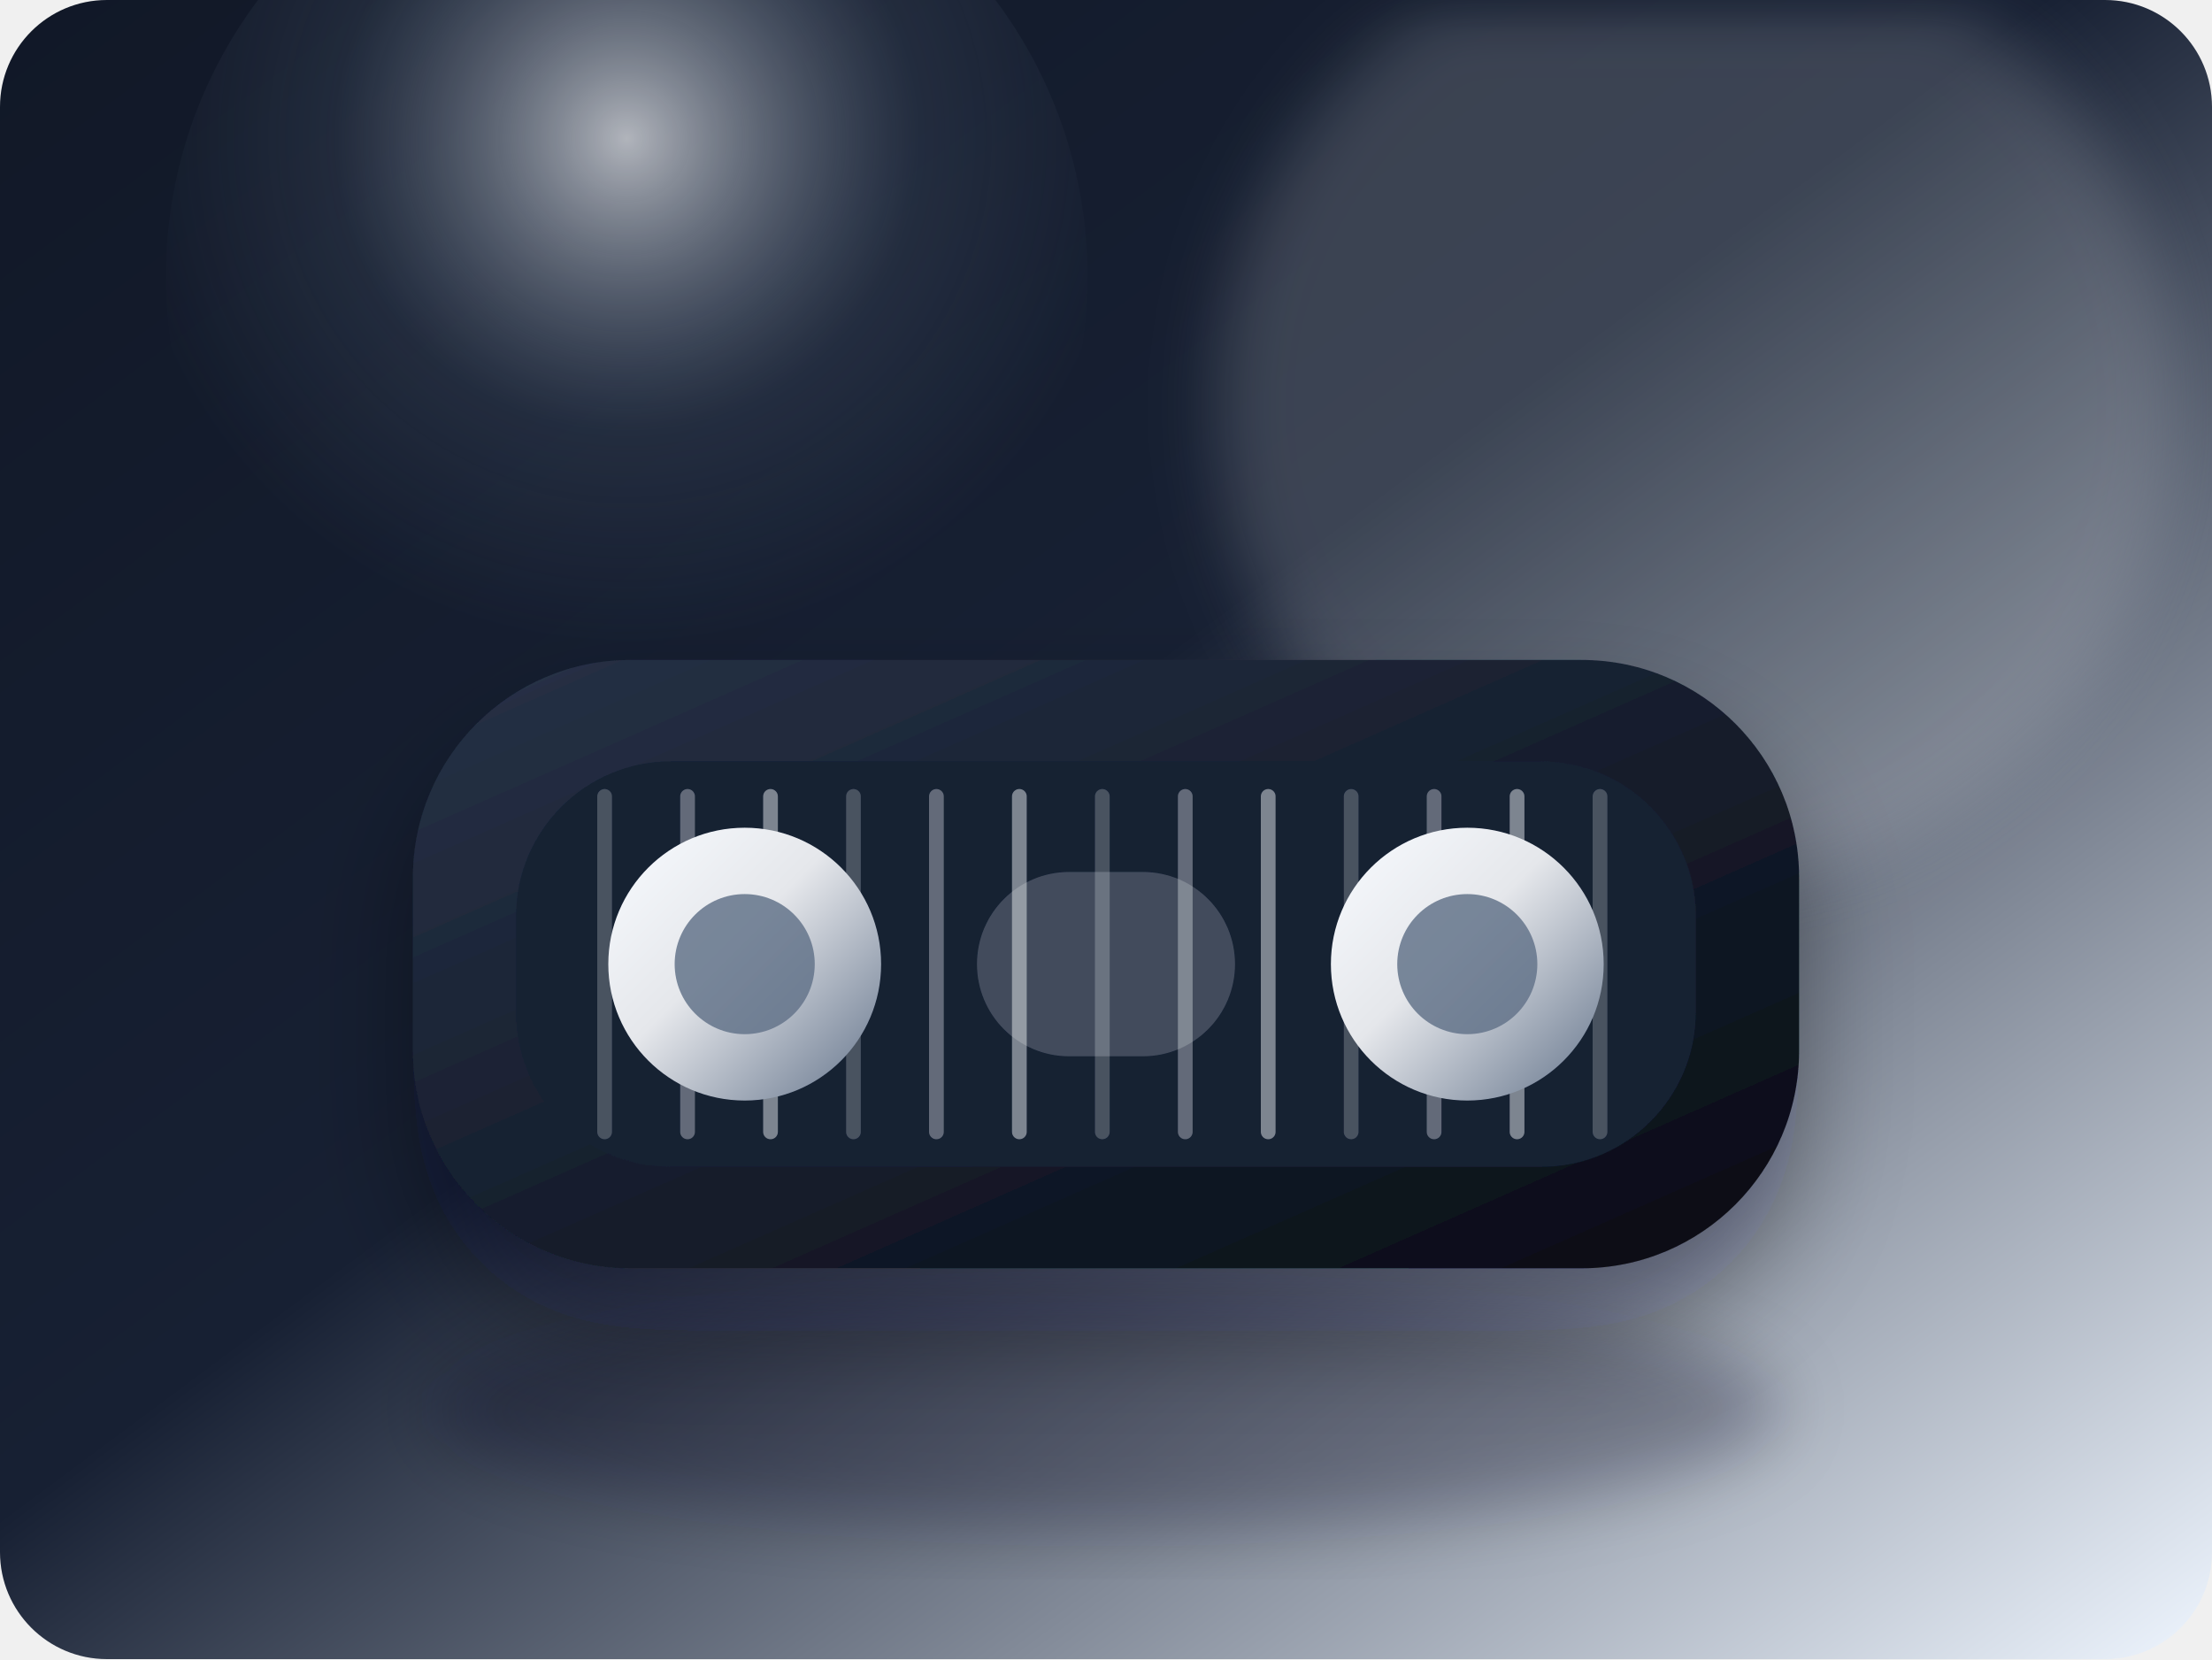
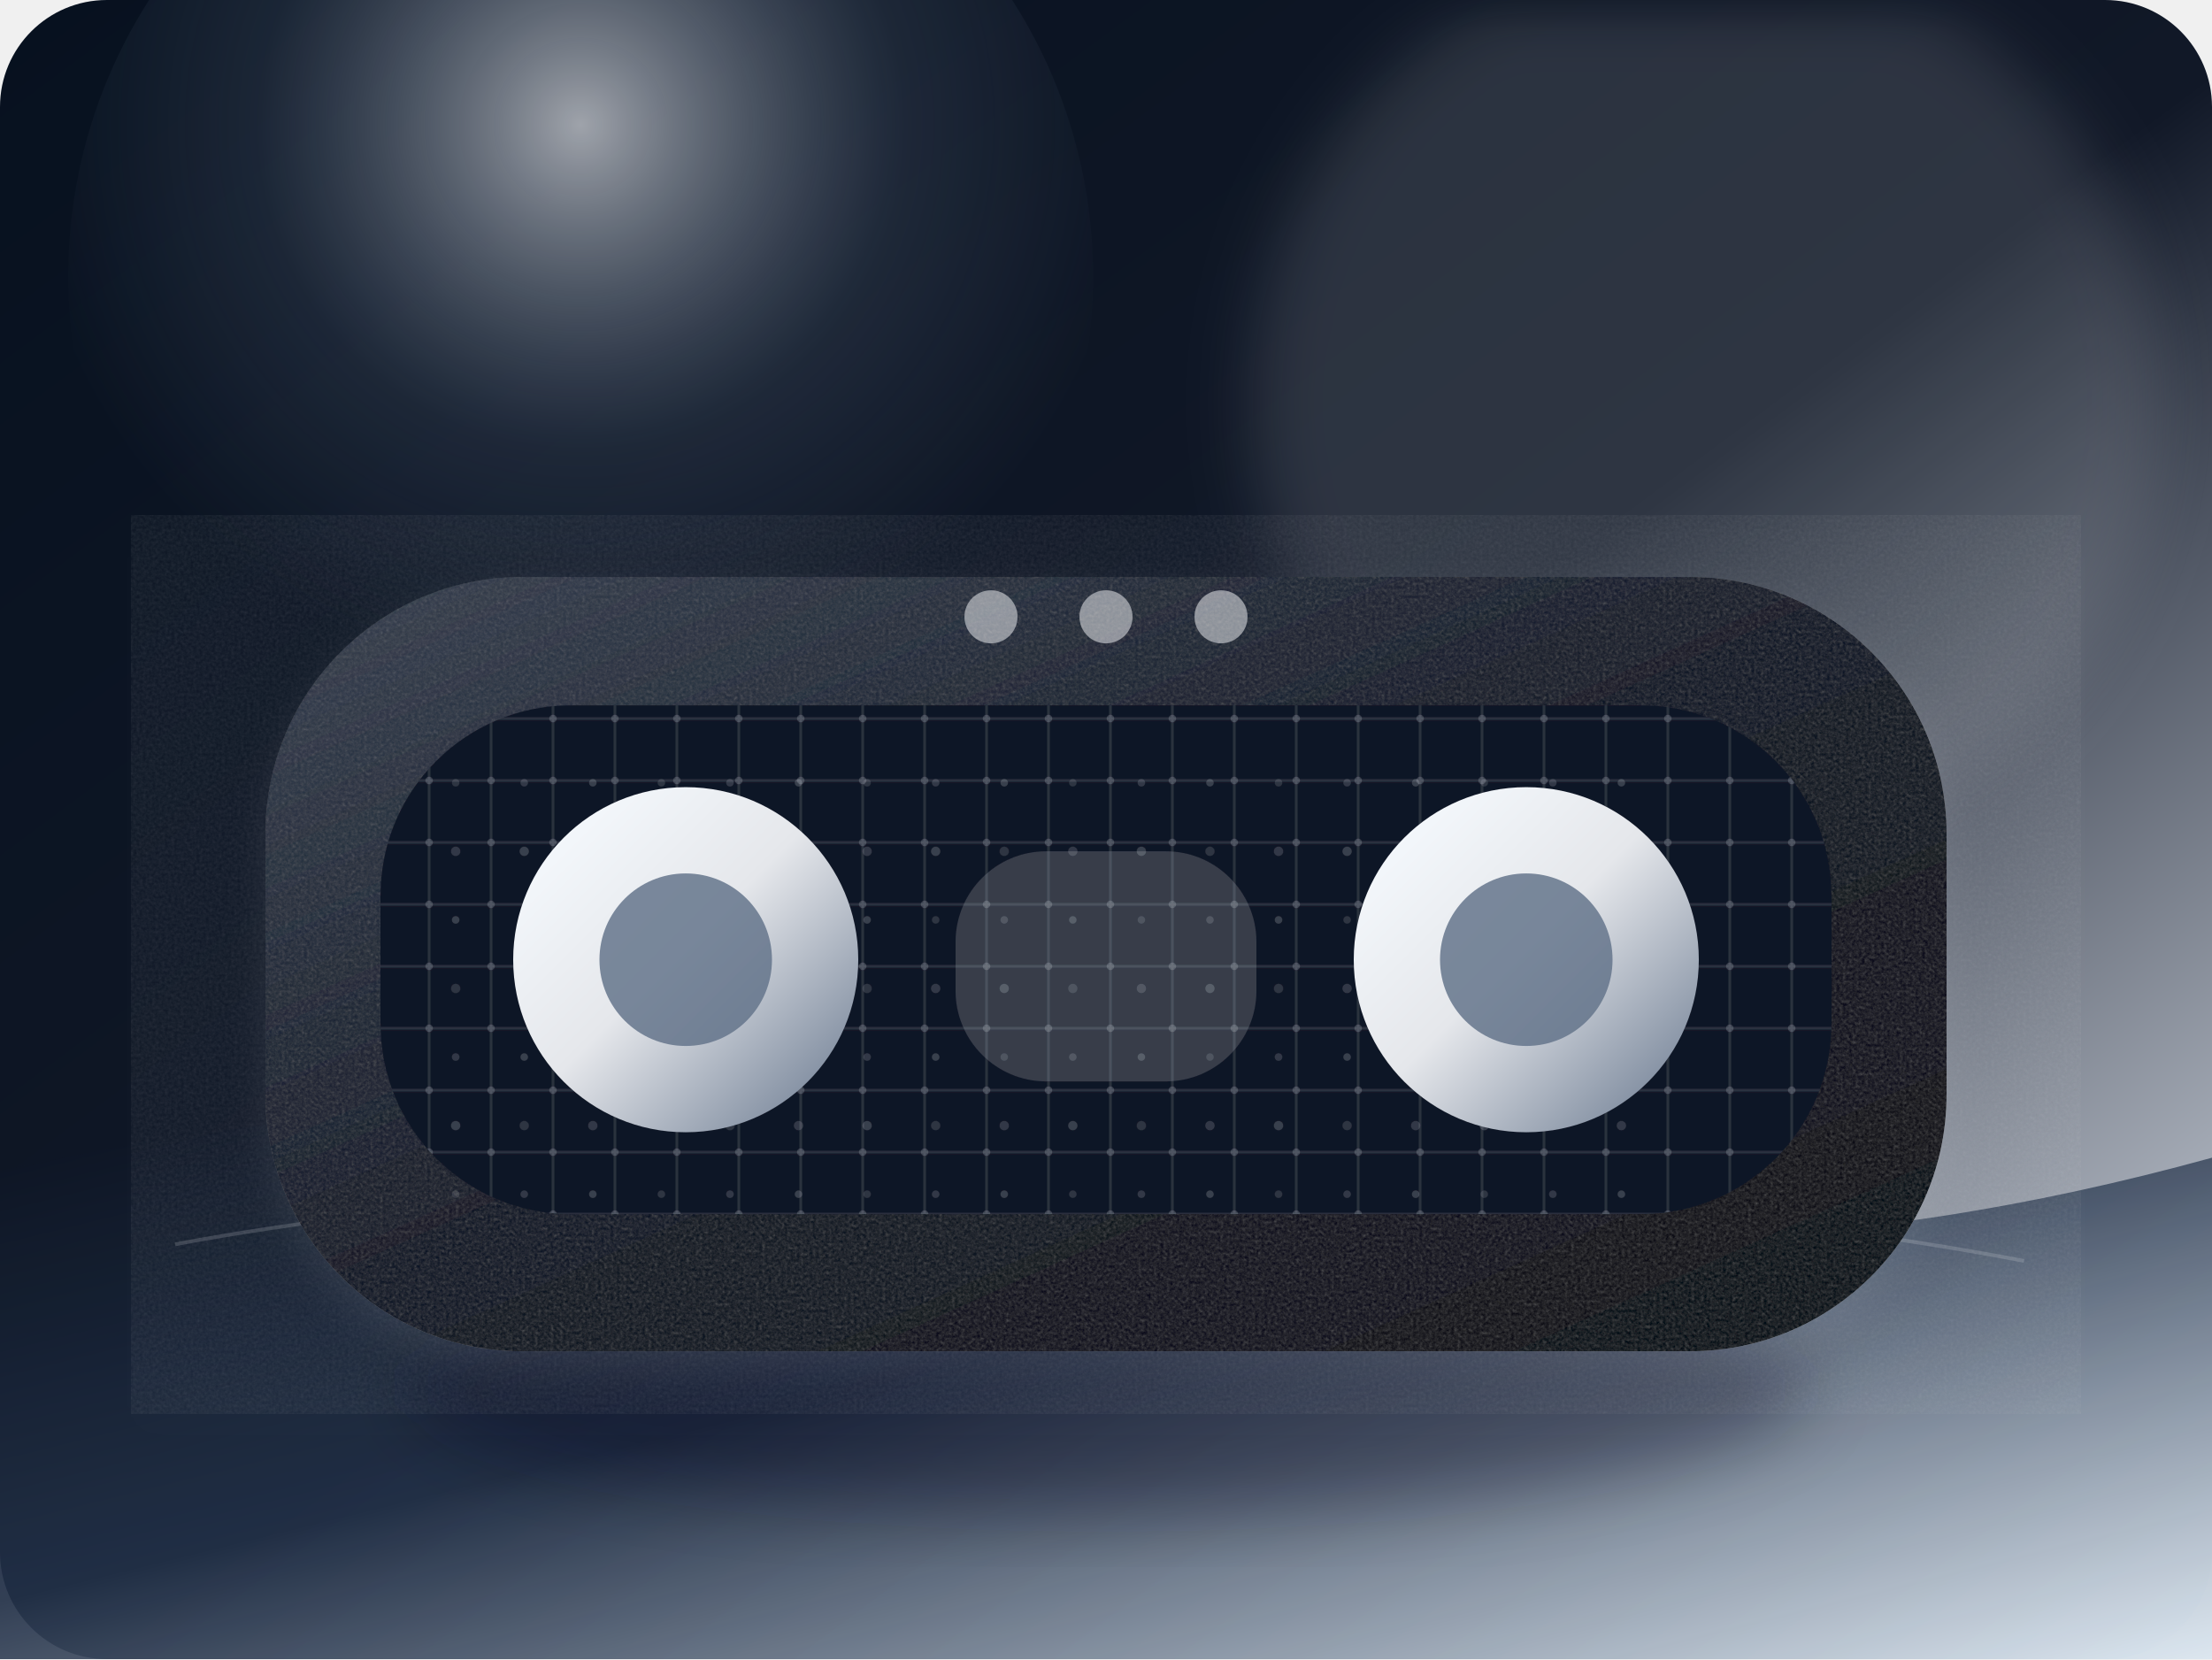
<svg xmlns="http://www.w3.org/2000/svg" width="1200" height="900" viewBox="0 0 1200 900" role="img" aria-labelledby="title desc">
  <defs>
    <linearGradient id="bg" x1="0" x2="1" y1="0" y2="1">
-       <stop offset="0%" stop-color="#111827" />
-       <stop offset="46%" stop-color="#172033" />
-       <stop offset="100%" stop-color="#eff6ff" />
+       <stop offset="0%" stop-color="#07111f" />
+       <stop offset="52%" stop-color="#111827" />
+       <stop offset="100%" stop-color="#e8eef7" />
+     </linearGradient>
+     <linearGradient id="floor" x1="0" x2="1" y1="0" y2="1">
+       <stop offset="0%" stop-color="#0b1220" />
+       <stop offset="45%" stop-color="#223047" />
+       <stop offset="100%" stop-color="#dbe6f0" />
    </linearGradient>
    <radialGradient id="halo" cx="50%" cy="35%" r="55%">
-       <stop offset="0%" stop-color="#e5e7eb" stop-opacity="0.75" />
-       <stop offset="58%" stop-color="#64748b" stop-opacity="0.18" />
+       <stop offset="0%" stop-color="#e5e7eb" stop-opacity="0.68" />
+       <stop offset="58%" stop-color="#64748b" stop-opacity="0.2" />
      <stop offset="100%" stop-color="#64748b" stop-opacity="0" />
    </radialGradient>
    <linearGradient id="body" x1="0" x2="1" y1="0" y2="1">
-       <stop offset="0%" stop-color="#f8fbff" />
-       <stop offset="44%" stop-color="#e5e7eb" />
+       <stop offset="0%" stop-color="#ffffff" />
+       <stop offset="14%" stop-color="#f3f7fb" />
+       <stop offset="48%" stop-color="#e5e7eb" />
      <stop offset="100%" stop-color="#64748b" />
    </linearGradient>
    <linearGradient id="darkBody" x1="0" x2="1" y1="0" y2="1">
-       <stop offset="0%" stop-color="#273247" />
-       <stop offset="100%" stop-color="#060b14" />
+       <stop offset="0%" stop-color="#3a465a" />
+       <stop offset="42%" stop-color="#141d2d" />
+       <stop offset="100%" stop-color="#04070d" />
+     </linearGradient>
+     <linearGradient id="rubber" x1="0" x2="1" y1="0" y2="1">
+       <stop offset="0%" stop-color="#374151" />
+       <stop offset="48%" stop-color="#111827" />
+       <stop offset="100%" stop-color="#030712" />
+     </linearGradient>
+     <linearGradient id="cushion" x1="0" x2="1" y1="0" y2="1">
+       <stop offset="0%" stop-color="#64748b" />
+       <stop offset="40%" stop-color="#1f2937" />
+       <stop offset="100%" stop-color="#020617" />
+     </linearGradient>
+     <linearGradient id="metal" x1="0" x2="1" y1="0" y2="1">
+       <stop offset="0%" stop-color="#f8fafc" />
+       <stop offset="36%" stop-color="#b6c2d1" />
+       <stop offset="66%" stop-color="#5b6b80" />
+       <stop offset="100%" stop-color="#111827" />
+     </linearGradient>
+     <linearGradient id="glass" x1="0" x2="1" y1="0" y2="1">
+       <stop offset="0%" stop-color="#ffffff" stop-opacity="0.88" />
+       <stop offset="55%" stop-color="#ffffff" stop-opacity="0.18" />
+       <stop offset="100%" stop-color="#ffffff" stop-opacity="0" />
    </linearGradient>
    <filter id="shadow" x="-30%" y="-30%" width="160%" height="170%">
-       <feDropShadow dx="0" dy="34" stdDeviation="28" flood-color="#020617" flood-opacity="0.38" />
+       <feDropShadow dx="0" dy="32" stdDeviation="24" flood-color="#020617" flood-opacity="0.45" />
+       <feDropShadow dx="0" dy="8" stdDeviation="8" flood-color="#ffffff" flood-opacity="0.08" />
    </filter>
    <filter id="soft" x="-20%" y="-20%" width="140%" height="140%">
      <feGaussianBlur stdDeviation="18" />
    </filter>
+     <filter id="texture" x="-8%" y="-8%" width="116%" height="116%">
+       <feTurbulence type="fractalNoise" baseFrequency="0.7" numOctaves="2" seed="1739" result="noise" />
+       <feColorMatrix in="noise" type="saturate" values="0" />
+       <feComponentTransfer>
+         <feFuncA type="table" tableValues="0 0.12" />
+       </feComponentTransfer>
+       <feBlend in="SourceGraphic" mode="soft-light" />
+     </filter>
+     <pattern id="fineMesh" width="28" height="28" patternUnits="userSpaceOnUse">
+       <path d="M0 14H28M14 0V28" stroke="#e2e8f0" stroke-width="1.2" opacity="0.12" />
+       <circle cx="14" cy="14" r="1.7" fill="#e2e8f0" opacity="0.2" />
+     </pattern>
  </defs>
  <rect width="1200" height="900" rx="58" fill="url(#bg)" />
-   <circle cx="340" cy="150" r="250" fill="url(#halo)" />
-   <circle cx="920" cy="220" r="260" fill="#e5e7eb" opacity="0.18" filter="url(#soft)" />
-   <ellipse cx="600" cy="764" rx="365" ry="66" fill="#020617" opacity="0.28" filter="url(#soft)" />
-   <g filter="url(#shadow)" transform="translate(0 8)">
-     <rect x="224" y="350" width="752" height="330" rx="118" fill="url(#darkBody)" />
-     <rect x="280" y="405" width="640" height="220" rx="84" fill="#142033" />
-     <g opacity="0.9">
-       <line x1="328" y1="424" x2="328" y2="606" stroke="#e5e7eb" stroke-width="8" stroke-linecap="round" opacity="0.28" />
-       <line x1="373" y1="424" x2="373" y2="606" stroke="#e5e7eb" stroke-width="8" stroke-linecap="round" opacity="0.42" />
-       <line x1="418" y1="424" x2="418" y2="606" stroke="#e5e7eb" stroke-width="8" stroke-linecap="round" opacity="0.56" />
-       <line x1="463" y1="424" x2="463" y2="606" stroke="#e5e7eb" stroke-width="8" stroke-linecap="round" opacity="0.28" />
-       <line x1="508" y1="424" x2="508" y2="606" stroke="#e5e7eb" stroke-width="8" stroke-linecap="round" opacity="0.42" />
-       <line x1="553" y1="424" x2="553" y2="606" stroke="#e5e7eb" stroke-width="8" stroke-linecap="round" opacity="0.56" />
-       <line x1="598" y1="424" x2="598" y2="606" stroke="#e5e7eb" stroke-width="8" stroke-linecap="round" opacity="0.28" />
-       <line x1="643" y1="424" x2="643" y2="606" stroke="#e5e7eb" stroke-width="8" stroke-linecap="round" opacity="0.42" />
-       <line x1="688" y1="424" x2="688" y2="606" stroke="#e5e7eb" stroke-width="8" stroke-linecap="round" opacity="0.56" />
-       <line x1="733" y1="424" x2="733" y2="606" stroke="#e5e7eb" stroke-width="8" stroke-linecap="round" opacity="0.28" />
-       <line x1="778" y1="424" x2="778" y2="606" stroke="#e5e7eb" stroke-width="8" stroke-linecap="round" opacity="0.42" />
-       <line x1="823" y1="424" x2="823" y2="606" stroke="#e5e7eb" stroke-width="8" stroke-linecap="round" opacity="0.56" />
-       <line x1="868" y1="424" x2="868" y2="606" stroke="#e5e7eb" stroke-width="8" stroke-linecap="round" opacity="0.28" />
+   <circle cx="315" cy="150" r="278" fill="url(#halo)" />
+   <circle cx="925" cy="218" r="246" fill="#e5e7eb" opacity="0.14" filter="url(#soft)" />
+   <path d="M0 635 C210 590 392 585 596 636 C815 690 1004 682 1200 628 V900 H0 Z" fill="url(#floor)" opacity="0.92" />
+   <path d="M95 675 C358 625 828 632 1098 684" fill="none" stroke="#ffffff" stroke-width="2" opacity="0.16" />
+   <ellipse cx="600" cy="752" rx="380" ry="70" fill="#020617" opacity="0.32" filter="url(#soft)" />
+   <g transform="translate(600 535) scale(1.2) translate(-600 -535)">
+     <g filter="url(#shadow)" transform="rotate(0 600 552) translate(0 8)">
+       <rect x="220" y="342" width="760" height="350" rx="116" fill="url(#rubber)" filter="url(#texture)" />
+       <rect x="272" y="400" width="656" height="230" rx="86" fill="#111827" />
+       <rect x="272" y="400" width="656" height="230" rx="86" fill="url(#fineMesh)" />
+       <g opacity="0.86">
+         <circle cx="306" cy="435" r="1.7" fill="#e5e7eb" opacity="0.16" />
+         <circle cx="337" cy="435" r="1.7" fill="#e5e7eb" opacity="0.19" />
+         <circle cx="368" cy="435" r="1.7" fill="#e5e7eb" opacity="0.22" />
+         <circle cx="399" cy="435" r="1.7" fill="#e5e7eb" opacity="0.16" />
+         <circle cx="430" cy="435" r="1.7" fill="#e5e7eb" opacity="0.19" />
+         <circle cx="461" cy="435" r="1.7" fill="#e5e7eb" opacity="0.22" />
+         <circle cx="492" cy="435" r="1.7" fill="#e5e7eb" opacity="0.16" />
+         <circle cx="523" cy="435" r="1.7" fill="#e5e7eb" opacity="0.19" />
+         <circle cx="554" cy="435" r="1.7" fill="#e5e7eb" opacity="0.22" />
+         <circle cx="585" cy="435" r="1.7" fill="#e5e7eb" opacity="0.16" />
+         <circle cx="616" cy="435" r="1.7" fill="#e5e7eb" opacity="0.19" />
+         <circle cx="647" cy="435" r="1.7" fill="#e5e7eb" opacity="0.22" />
+         <circle cx="678" cy="435" r="1.7" fill="#e5e7eb" opacity="0.16" />
+         <circle cx="709" cy="435" r="1.7" fill="#e5e7eb" opacity="0.19" />
+         <circle cx="740" cy="435" r="1.7" fill="#e5e7eb" opacity="0.22" />
+         <circle cx="771" cy="435" r="1.7" fill="#e5e7eb" opacity="0.16" />
+         <circle cx="802" cy="435" r="1.7" fill="#e5e7eb" opacity="0.19" />
+         <circle cx="833" cy="435" r="1.7" fill="#e5e7eb" opacity="0.22" />
+         <circle cx="306" cy="466" r="2.1" fill="#e5e7eb" opacity="0.19" />
+         <circle cx="337" cy="466" r="2.1" fill="#e5e7eb" opacity="0.22" />
+         <circle cx="368" cy="466" r="2.1" fill="#e5e7eb" opacity="0.16" />
+         <circle cx="399" cy="466" r="2.1" fill="#e5e7eb" opacity="0.19" />
+         <circle cx="430" cy="466" r="2.1" fill="#e5e7eb" opacity="0.22" />
+         <circle cx="461" cy="466" r="2.1" fill="#e5e7eb" opacity="0.16" />
+         <circle cx="492" cy="466" r="2.1" fill="#e5e7eb" opacity="0.19" />
+         <circle cx="523" cy="466" r="2.1" fill="#e5e7eb" opacity="0.22" />
+         <circle cx="554" cy="466" r="2.1" fill="#e5e7eb" opacity="0.16" />
+         <circle cx="585" cy="466" r="2.1" fill="#e5e7eb" opacity="0.19" />
+         <circle cx="616" cy="466" r="2.1" fill="#e5e7eb" opacity="0.22" />
+         <circle cx="647" cy="466" r="2.1" fill="#e5e7eb" opacity="0.16" />
+         <circle cx="678" cy="466" r="2.1" fill="#e5e7eb" opacity="0.19" />
+         <circle cx="709" cy="466" r="2.1" fill="#e5e7eb" opacity="0.22" />
+         <circle cx="740" cy="466" r="2.1" fill="#e5e7eb" opacity="0.16" />
+         <circle cx="771" cy="466" r="2.1" fill="#e5e7eb" opacity="0.19" />
+         <circle cx="802" cy="466" r="2.1" fill="#e5e7eb" opacity="0.22" />
+         <circle cx="833" cy="466" r="2.1" fill="#e5e7eb" opacity="0.16" />
+         <circle cx="306" cy="497" r="1.7" fill="#e5e7eb" opacity="0.22" />
+         <circle cx="337" cy="497" r="1.7" fill="#e5e7eb" opacity="0.16" />
+         <circle cx="368" cy="497" r="1.7" fill="#e5e7eb" opacity="0.19" />
+         <circle cx="399" cy="497" r="1.7" fill="#e5e7eb" opacity="0.22" />
+         <circle cx="430" cy="497" r="1.7" fill="#e5e7eb" opacity="0.16" />
+         <circle cx="461" cy="497" r="1.7" fill="#e5e7eb" opacity="0.19" />
+         <circle cx="492" cy="497" r="1.7" fill="#e5e7eb" opacity="0.22" />
+         <circle cx="523" cy="497" r="1.7" fill="#e5e7eb" opacity="0.16" />
+         <circle cx="554" cy="497" r="1.7" fill="#e5e7eb" opacity="0.19" />
+         <circle cx="585" cy="497" r="1.7" fill="#e5e7eb" opacity="0.22" />
+         <circle cx="616" cy="497" r="1.7" fill="#e5e7eb" opacity="0.16" />
+         <circle cx="647" cy="497" r="1.7" fill="#e5e7eb" opacity="0.19" />
+         <circle cx="678" cy="497" r="1.7" fill="#e5e7eb" opacity="0.22" />
+         <circle cx="709" cy="497" r="1.7" fill="#e5e7eb" opacity="0.16" />
+         <circle cx="740" cy="497" r="1.7" fill="#e5e7eb" opacity="0.19" />
+         <circle cx="771" cy="497" r="1.7" fill="#e5e7eb" opacity="0.22" />
+         <circle cx="802" cy="497" r="1.7" fill="#e5e7eb" opacity="0.16" />
+         <circle cx="833" cy="497" r="1.7" fill="#e5e7eb" opacity="0.19" />
+         <circle cx="306" cy="528" r="2.1" fill="#e5e7eb" opacity="0.16" />
+         <circle cx="337" cy="528" r="2.1" fill="#e5e7eb" opacity="0.19" />
+         <circle cx="368" cy="528" r="2.1" fill="#e5e7eb" opacity="0.22" />
+         <circle cx="399" cy="528" r="2.1" fill="#e5e7eb" opacity="0.16" />
+         <circle cx="430" cy="528" r="2.1" fill="#e5e7eb" opacity="0.19" />
+         <circle cx="461" cy="528" r="2.1" fill="#e5e7eb" opacity="0.22" />
+         <circle cx="492" cy="528" r="2.1" fill="#e5e7eb" opacity="0.16" />
+         <circle cx="523" cy="528" r="2.1" fill="#e5e7eb" opacity="0.19" />
+         <circle cx="554" cy="528" r="2.1" fill="#e5e7eb" opacity="0.22" />
+         <circle cx="585" cy="528" r="2.1" fill="#e5e7eb" opacity="0.16" />
+         <circle cx="616" cy="528" r="2.1" fill="#e5e7eb" opacity="0.19" />
+         <circle cx="647" cy="528" r="2.1" fill="#e5e7eb" opacity="0.22" />
+         <circle cx="678" cy="528" r="2.1" fill="#e5e7eb" opacity="0.16" />
+         <circle cx="709" cy="528" r="2.1" fill="#e5e7eb" opacity="0.19" />
+         <circle cx="740" cy="528" r="2.1" fill="#e5e7eb" opacity="0.22" />
+         <circle cx="771" cy="528" r="2.1" fill="#e5e7eb" opacity="0.16" />
+         <circle cx="802" cy="528" r="2.1" fill="#e5e7eb" opacity="0.19" />
+         <circle cx="833" cy="528" r="2.1" fill="#e5e7eb" opacity="0.22" />
+         <circle cx="306" cy="559" r="1.7" fill="#e5e7eb" opacity="0.19" />
+         <circle cx="337" cy="559" r="1.7" fill="#e5e7eb" opacity="0.22" />
+         <circle cx="368" cy="559" r="1.7" fill="#e5e7eb" opacity="0.16" />
+         <circle cx="399" cy="559" r="1.7" fill="#e5e7eb" opacity="0.19" />
+         <circle cx="430" cy="559" r="1.7" fill="#e5e7eb" opacity="0.22" />
+         <circle cx="461" cy="559" r="1.7" fill="#e5e7eb" opacity="0.16" />
+         <circle cx="492" cy="559" r="1.7" fill="#e5e7eb" opacity="0.19" />
+         <circle cx="523" cy="559" r="1.7" fill="#e5e7eb" opacity="0.22" />
+         <circle cx="554" cy="559" r="1.7" fill="#e5e7eb" opacity="0.16" />
+         <circle cx="585" cy="559" r="1.7" fill="#e5e7eb" opacity="0.19" />
+         <circle cx="616" cy="559" r="1.7" fill="#e5e7eb" opacity="0.22" />
+         <circle cx="647" cy="559" r="1.7" fill="#e5e7eb" opacity="0.16" />
+         <circle cx="678" cy="559" r="1.7" fill="#e5e7eb" opacity="0.19" />
+         <circle cx="709" cy="559" r="1.7" fill="#e5e7eb" opacity="0.22" />
+         <circle cx="740" cy="559" r="1.7" fill="#e5e7eb" opacity="0.16" />
+         <circle cx="771" cy="559" r="1.7" fill="#e5e7eb" opacity="0.19" />
+         <circle cx="802" cy="559" r="1.7" fill="#e5e7eb" opacity="0.22" />
+         <circle cx="833" cy="559" r="1.7" fill="#e5e7eb" opacity="0.16" />
+         <circle cx="306" cy="590" r="2.1" fill="#e5e7eb" opacity="0.22" />
+         <circle cx="337" cy="590" r="2.1" fill="#e5e7eb" opacity="0.16" />
+         <circle cx="368" cy="590" r="2.1" fill="#e5e7eb" opacity="0.19" />
+         <circle cx="399" cy="590" r="2.1" fill="#e5e7eb" opacity="0.22" />
+         <circle cx="430" cy="590" r="2.1" fill="#e5e7eb" opacity="0.16" />
+         <circle cx="461" cy="590" r="2.1" fill="#e5e7eb" opacity="0.19" />
+         <circle cx="492" cy="590" r="2.1" fill="#e5e7eb" opacity="0.22" />
+         <circle cx="523" cy="590" r="2.1" fill="#e5e7eb" opacity="0.16" />
+         <circle cx="554" cy="590" r="2.1" fill="#e5e7eb" opacity="0.19" />
+         <circle cx="585" cy="590" r="2.1" fill="#e5e7eb" opacity="0.22" />
+         <circle cx="616" cy="590" r="2.1" fill="#e5e7eb" opacity="0.16" />
+         <circle cx="647" cy="590" r="2.1" fill="#e5e7eb" opacity="0.19" />
+         <circle cx="678" cy="590" r="2.1" fill="#e5e7eb" opacity="0.22" />
+         <circle cx="709" cy="590" r="2.1" fill="#e5e7eb" opacity="0.16" />
+         <circle cx="740" cy="590" r="2.1" fill="#e5e7eb" opacity="0.19" />
+         <circle cx="771" cy="590" r="2.1" fill="#e5e7eb" opacity="0.22" />
+         <circle cx="802" cy="590" r="2.1" fill="#e5e7eb" opacity="0.16" />
+         <circle cx="833" cy="590" r="2.1" fill="#e5e7eb" opacity="0.19" />
+         <circle cx="306" cy="621" r="1.7" fill="#e5e7eb" opacity="0.16" />
+         <circle cx="337" cy="621" r="1.7" fill="#e5e7eb" opacity="0.19" />
+         <circle cx="368" cy="621" r="1.7" fill="#e5e7eb" opacity="0.22" />
+         <circle cx="399" cy="621" r="1.7" fill="#e5e7eb" opacity="0.16" />
+         <circle cx="430" cy="621" r="1.7" fill="#e5e7eb" opacity="0.19" />
+         <circle cx="461" cy="621" r="1.7" fill="#e5e7eb" opacity="0.22" />
+         <circle cx="492" cy="621" r="1.7" fill="#e5e7eb" opacity="0.16" />
+         <circle cx="523" cy="621" r="1.7" fill="#e5e7eb" opacity="0.19" />
+         <circle cx="554" cy="621" r="1.7" fill="#e5e7eb" opacity="0.22" />
+         <circle cx="585" cy="621" r="1.7" fill="#e5e7eb" opacity="0.16" />
+         <circle cx="616" cy="621" r="1.7" fill="#e5e7eb" opacity="0.19" />
+         <circle cx="647" cy="621" r="1.7" fill="#e5e7eb" opacity="0.22" />
+         <circle cx="678" cy="621" r="1.7" fill="#e5e7eb" opacity="0.16" />
+         <circle cx="709" cy="621" r="1.7" fill="#e5e7eb" opacity="0.19" />
+         <circle cx="740" cy="621" r="1.7" fill="#e5e7eb" opacity="0.22" />
+         <circle cx="771" cy="621" r="1.7" fill="#e5e7eb" opacity="0.16" />
+         <circle cx="802" cy="621" r="1.7" fill="#e5e7eb" opacity="0.19" />
+         <circle cx="833" cy="621" r="1.7" fill="#e5e7eb" opacity="0.22" />
+       </g>
+       <circle cx="410" cy="515" r="78" fill="url(#body)" />
+       <circle cx="790" cy="515" r="78" fill="url(#body)" />
+       <circle cx="410" cy="515" r="39" fill="#64748b" opacity="0.84" />
+       <circle cx="790" cy="515" r="39" fill="#64748b" opacity="0.84" />
+       <rect x="532" y="466" width="136" height="104" rx="41" fill="#e5e7eb" opacity="0.18" />
+       <path d="M305 366 H895" stroke="url(#glass)" stroke-width="18" stroke-linecap="round" opacity="0.33" />
+       <circle cx="548" cy="360" r="12" fill="#e5e7eb" opacity="0.55" />
+       <circle cx="600" cy="360" r="12" fill="#e5e7eb" opacity="0.55" />
+       <circle cx="652" cy="360" r="12" fill="#e5e7eb" opacity="0.55" />
    </g>
-     <circle cx="404" cy="515" r="74" fill="url(#body)" />
-     <circle cx="796" cy="515" r="74" fill="url(#body)" />
-     <circle cx="404" cy="515" r="38" fill="#64748b" opacity="0.85" />
-     <circle cx="796" cy="515" r="38" fill="#64748b" opacity="0.85" />
-     <rect x="530" y="465" width="140" height="100" rx="50" fill="#e5e7eb" opacity="0.22" />
  </g>
</svg>
